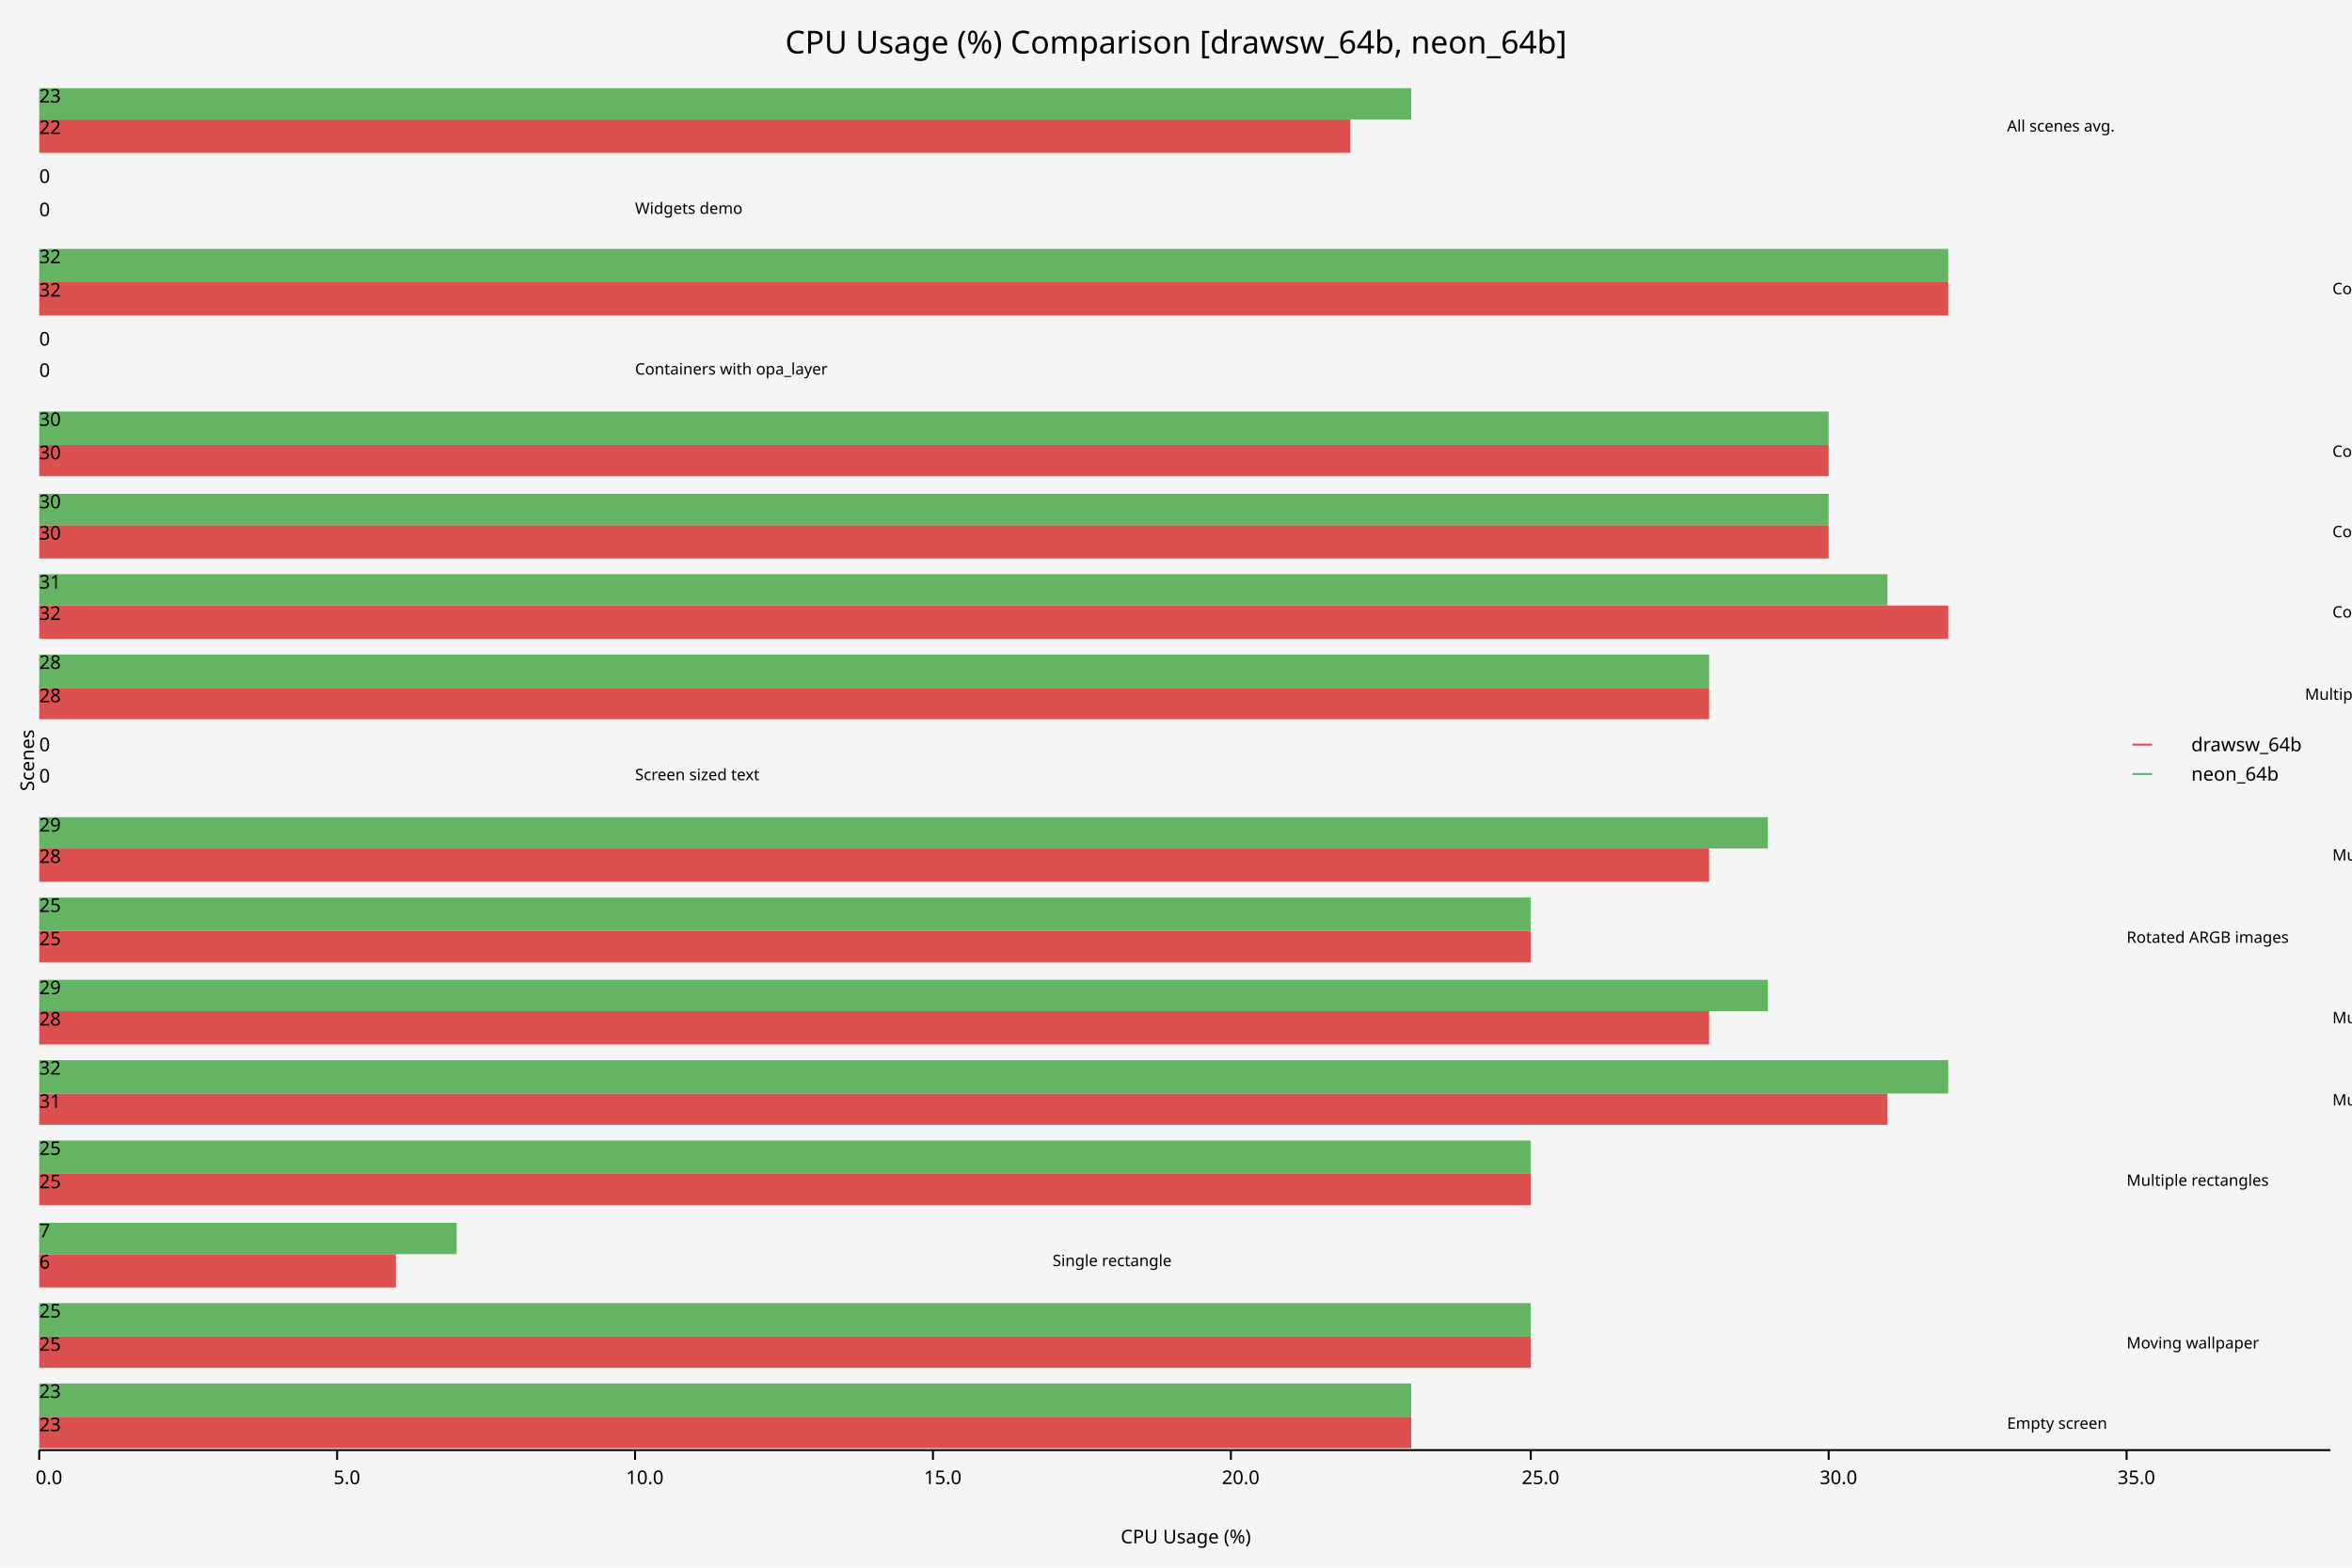
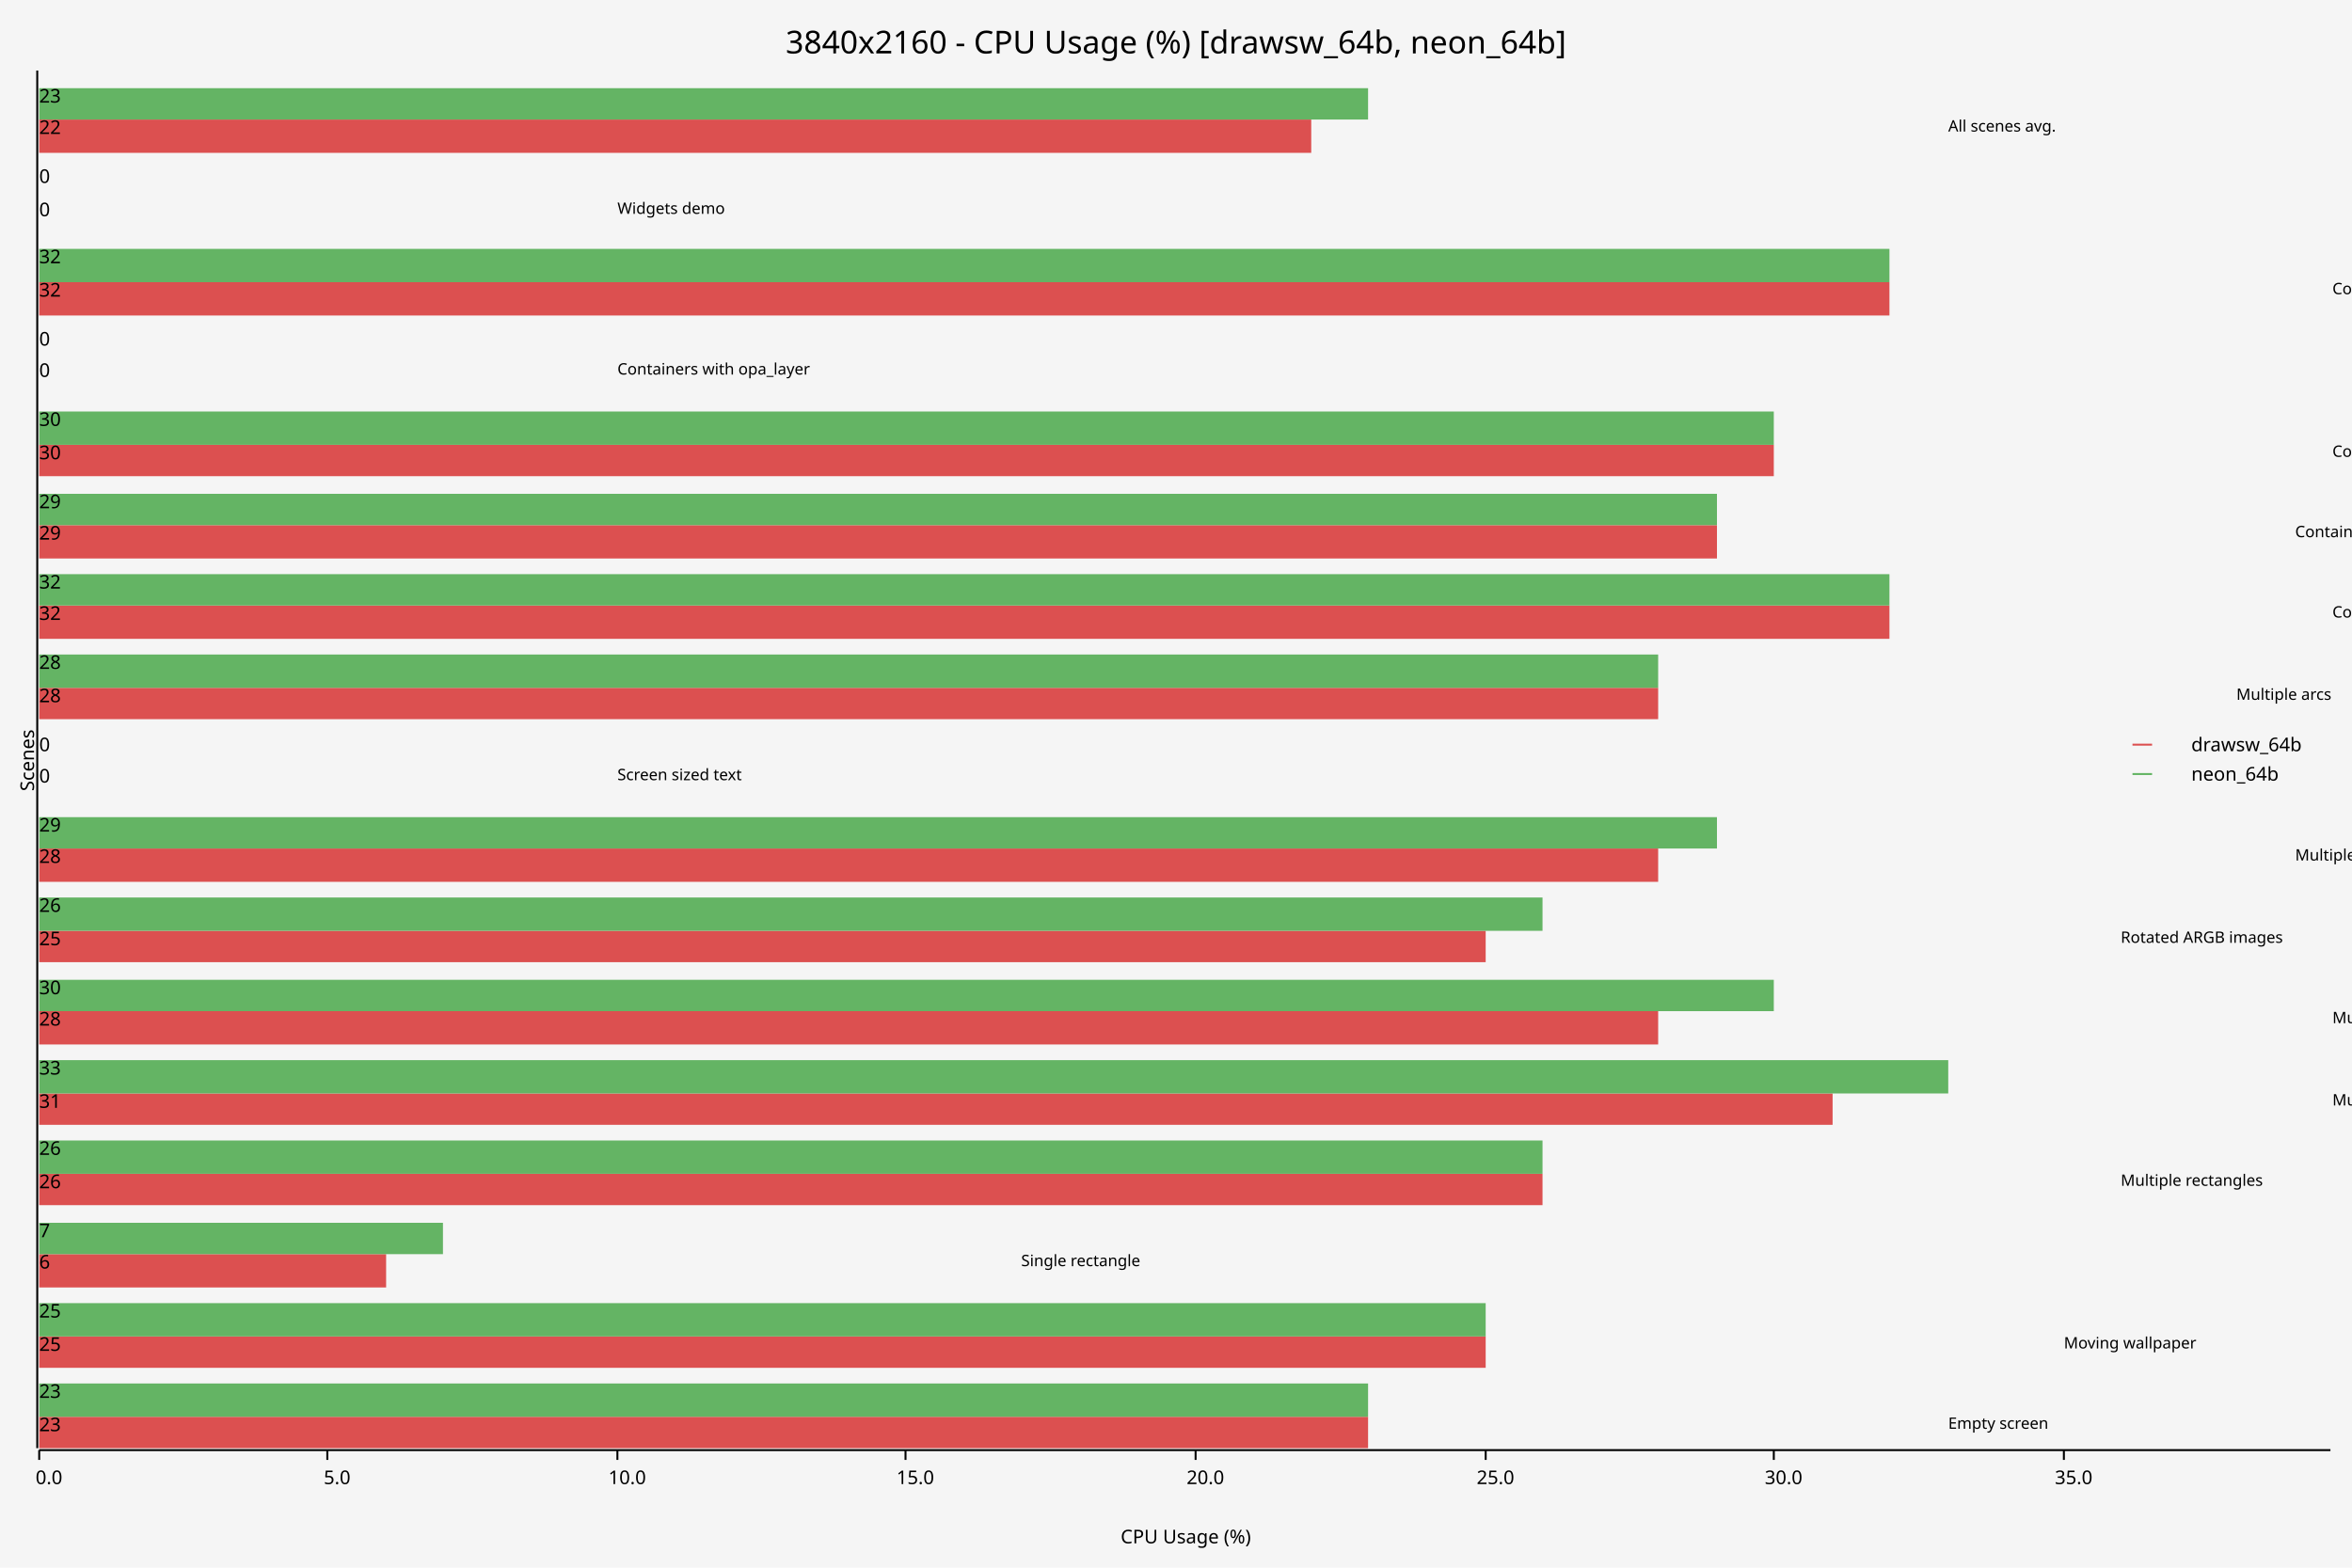
<svg xmlns="http://www.w3.org/2000/svg" width="1200" height="800" viewBox="0 0 1200 800">
  <rect x="0" y="0" width="1200" height="800" opacity="1" fill="#F5F5F5" stroke="none" />
  <text x="600" y="15" dy="0.76em" text-anchor="middle" font-family="sans-serif" font-size="16.129" opacity="1" fill="#000000">
- CPU Usage (%) Comparison [drawsw_64b, neon_64b]
+ 3840x2160 - CPU Usage (%) [drawsw_64b, neon_64b]
</text>
  <text x="10" y="388" dy="0.76em" text-anchor="middle" font-family="sans-serif" font-size="9.677" opacity="1" fill="#000000" transform="rotate(270, 10, 388)">
Scenes
</text>
  <text x="605" y="790" dy="-0.5ex" text-anchor="middle" font-family="sans-serif" font-size="9.677" opacity="1" fill="#000000">
CPU Usage (%)
</text>
+   <polyline fill="none" opacity="1" stroke="#000000" stroke-width="1" points="19,36 19,739 " />
  <polyline fill="none" opacity="1" stroke="#000000" stroke-width="1" points="20,740 1189,740 " />
  <text x="25" y="750" dy="0.76em" text-anchor="middle" font-family="sans-serif" font-size="9.677" opacity="1" fill="#000000">
0.0
</text>
  <polyline fill="none" opacity="1" stroke="#000000" stroke-width="1" points="20,740 20,745 " />
-   <text x="177" y="750" dy="0.76em" text-anchor="middle" font-family="sans-serif" font-size="9.677" opacity="1" fill="#000000">
+   <text x="172" y="750" dy="0.76em" text-anchor="middle" font-family="sans-serif" font-size="9.677" opacity="1" fill="#000000">
5.0
</text>
-   <polyline fill="none" opacity="1" stroke="#000000" stroke-width="1" points="172,740 172,745 " />
-   <text x="329" y="750" dy="0.76em" text-anchor="middle" font-family="sans-serif" font-size="9.677" opacity="1" fill="#000000">
+   <polyline fill="none" opacity="1" stroke="#000000" stroke-width="1" points="167,740 167,745 " />
+   <text x="320" y="750" dy="0.76em" text-anchor="middle" font-family="sans-serif" font-size="9.677" opacity="1" fill="#000000">
10.0
</text>
-   <polyline fill="none" opacity="1" stroke="#000000" stroke-width="1" points="324,740 324,745 " />
-   <text x="481" y="750" dy="0.76em" text-anchor="middle" font-family="sans-serif" font-size="9.677" opacity="1" fill="#000000">
+   <polyline fill="none" opacity="1" stroke="#000000" stroke-width="1" points="315,740 315,745 " />
+   <text x="467" y="750" dy="0.76em" text-anchor="middle" font-family="sans-serif" font-size="9.677" opacity="1" fill="#000000">
15.0
</text>
-   <polyline fill="none" opacity="1" stroke="#000000" stroke-width="1" points="476,740 476,745 " />
-   <text x="633" y="750" dy="0.76em" text-anchor="middle" font-family="sans-serif" font-size="9.677" opacity="1" fill="#000000">
+   <polyline fill="none" opacity="1" stroke="#000000" stroke-width="1" points="462,740 462,745 " />
+   <text x="615" y="750" dy="0.76em" text-anchor="middle" font-family="sans-serif" font-size="9.677" opacity="1" fill="#000000">
20.0
</text>
-   <polyline fill="none" opacity="1" stroke="#000000" stroke-width="1" points="628,740 628,745 " />
-   <text x="786" y="750" dy="0.76em" text-anchor="middle" font-family="sans-serif" font-size="9.677" opacity="1" fill="#000000">
+   <polyline fill="none" opacity="1" stroke="#000000" stroke-width="1" points="610,740 610,745 " />
+   <text x="763" y="750" dy="0.76em" text-anchor="middle" font-family="sans-serif" font-size="9.677" opacity="1" fill="#000000">
25.0
</text>
-   <polyline fill="none" opacity="1" stroke="#000000" stroke-width="1" points="781,740 781,745 " />
-   <text x="938" y="750" dy="0.76em" text-anchor="middle" font-family="sans-serif" font-size="9.677" opacity="1" fill="#000000">
+   <polyline fill="none" opacity="1" stroke="#000000" stroke-width="1" points="758,740 758,745 " />
+   <text x="910" y="750" dy="0.76em" text-anchor="middle" font-family="sans-serif" font-size="9.677" opacity="1" fill="#000000">
30.0
</text>
-   <polyline fill="none" opacity="1" stroke="#000000" stroke-width="1" points="933,740 933,745 " />
-   <text x="1090" y="750" dy="0.76em" text-anchor="middle" font-family="sans-serif" font-size="9.677" opacity="1" fill="#000000">
+   <polyline fill="none" opacity="1" stroke="#000000" stroke-width="1" points="905,740 905,745 " />
+   <text x="1058" y="750" dy="0.76em" text-anchor="middle" font-family="sans-serif" font-size="9.677" opacity="1" fill="#000000">
35.0
</text>
-   <polyline fill="none" opacity="1" stroke="#000000" stroke-width="1" points="1085,740 1085,745 " />
-   <rect x="20" y="723" width="700" height="16" opacity="1" fill="#DC5050" stroke="none" />
-   <rect x="20" y="682" width="761" height="16" opacity="1" fill="#DC5050" stroke="none" />
-   <rect x="20" y="640" width="182" height="17" opacity="1" fill="#DC5050" stroke="none" />
-   <rect x="20" y="599" width="761" height="16" opacity="1" fill="#DC5050" stroke="none" />
-   <rect x="20" y="558" width="943" height="16" opacity="1" fill="#DC5050" stroke="none" />
-   <rect x="20" y="516" width="852" height="17" opacity="1" fill="#DC5050" stroke="none" />
-   <rect x="20" y="475" width="761" height="16" opacity="1" fill="#DC5050" stroke="none" />
-   <rect x="20" y="433" width="852" height="17" opacity="1" fill="#DC5050" stroke="none" />
+   <polyline fill="none" opacity="1" stroke="#000000" stroke-width="1" points="1053,740 1053,745 " />
+   <rect x="20" y="723" width="678" height="16" opacity="1" fill="#DC5050" stroke="none" />
+   <rect x="20" y="682" width="738" height="16" opacity="1" fill="#DC5050" stroke="none" />
+   <rect x="20" y="640" width="177" height="17" opacity="1" fill="#DC5050" stroke="none" />
+   <rect x="20" y="599" width="767" height="16" opacity="1" fill="#DC5050" stroke="none" />
+   <rect x="20" y="558" width="915" height="16" opacity="1" fill="#DC5050" stroke="none" />
+   <rect x="20" y="516" width="826" height="17" opacity="1" fill="#DC5050" stroke="none" />
+   <rect x="20" y="475" width="738" height="16" opacity="1" fill="#DC5050" stroke="none" />
+   <rect x="20" y="433" width="826" height="17" opacity="1" fill="#DC5050" stroke="none" />
  <rect x="20" y="392" width="0" height="17" opacity="1" fill="#DC5050" stroke="none" />
-   <rect x="20" y="351" width="852" height="16" opacity="1" fill="#DC5050" stroke="none" />
-   <rect x="20" y="309" width="974" height="17" opacity="1" fill="#DC5050" stroke="none" />
-   <rect x="20" y="268" width="913" height="17" opacity="1" fill="#DC5050" stroke="none" />
-   <rect x="20" y="227" width="913" height="16" opacity="1" fill="#DC5050" stroke="none" />
+   <rect x="20" y="351" width="826" height="16" opacity="1" fill="#DC5050" stroke="none" />
+   <rect x="20" y="309" width="944" height="17" opacity="1" fill="#DC5050" stroke="none" />
+   <rect x="20" y="268" width="856" height="17" opacity="1" fill="#DC5050" stroke="none" />
+   <rect x="20" y="227" width="885" height="16" opacity="1" fill="#DC5050" stroke="none" />
  <rect x="20" y="185" width="0" height="17" opacity="1" fill="#DC5050" stroke="none" />
-   <rect x="20" y="144" width="974" height="17" opacity="1" fill="#DC5050" stroke="none" />
+   <rect x="20" y="144" width="944" height="17" opacity="1" fill="#DC5050" stroke="none" />
  <rect x="20" y="103" width="0" height="16" opacity="1" fill="#DC5050" stroke="none" />
-   <rect x="20" y="61" width="669" height="17" opacity="1" fill="#DC5050" stroke="none" />
+   <rect x="20" y="61" width="649" height="17" opacity="1" fill="#DC5050" stroke="none" />
  <text x="20" y="723" dy="0.76em" text-anchor="start" font-family="sans-serif" font-size="9.677" opacity="1" fill="#000000">
23
</text>
  <text x="20" y="682" dy="0.76em" text-anchor="start" font-family="sans-serif" font-size="9.677" opacity="1" fill="#000000">
25
</text>
  <text x="20" y="640" dy="0.76em" text-anchor="start" font-family="sans-serif" font-size="9.677" opacity="1" fill="#000000">
6
</text>
  <text x="20" y="599" dy="0.76em" text-anchor="start" font-family="sans-serif" font-size="9.677" opacity="1" fill="#000000">
- 25
+ 26
</text>
  <text x="20" y="558" dy="0.76em" text-anchor="start" font-family="sans-serif" font-size="9.677" opacity="1" fill="#000000">
31
</text>
  <text x="20" y="516" dy="0.76em" text-anchor="start" font-family="sans-serif" font-size="9.677" opacity="1" fill="#000000">
28
</text>
  <text x="20" y="475" dy="0.76em" text-anchor="start" font-family="sans-serif" font-size="9.677" opacity="1" fill="#000000">
25
</text>
  <text x="20" y="433" dy="0.76em" text-anchor="start" font-family="sans-serif" font-size="9.677" opacity="1" fill="#000000">
28
</text>
  <text x="20" y="392" dy="0.76em" text-anchor="start" font-family="sans-serif" font-size="9.677" opacity="1" fill="#000000">
0
</text>
  <text x="20" y="351" dy="0.76em" text-anchor="start" font-family="sans-serif" font-size="9.677" opacity="1" fill="#000000">
28
</text>
  <text x="20" y="309" dy="0.76em" text-anchor="start" font-family="sans-serif" font-size="9.677" opacity="1" fill="#000000">
32
</text>
  <text x="20" y="268" dy="0.76em" text-anchor="start" font-family="sans-serif" font-size="9.677" opacity="1" fill="#000000">
- 30
+ 29
</text>
  <text x="20" y="227" dy="0.76em" text-anchor="start" font-family="sans-serif" font-size="9.677" opacity="1" fill="#000000">
30
</text>
  <text x="20" y="185" dy="0.76em" text-anchor="start" font-family="sans-serif" font-size="9.677" opacity="1" fill="#000000">
0
</text>
  <text x="20" y="144" dy="0.76em" text-anchor="start" font-family="sans-serif" font-size="9.677" opacity="1" fill="#000000">
32
</text>
  <text x="20" y="103" dy="0.76em" text-anchor="start" font-family="sans-serif" font-size="9.677" opacity="1" fill="#000000">
0
</text>
  <text x="20" y="61" dy="0.76em" text-anchor="start" font-family="sans-serif" font-size="9.677" opacity="1" fill="#000000">
22
</text>
-   <rect x="20" y="706" width="700" height="17" opacity="1" fill="#64B464" stroke="none" />
-   <rect x="20" y="665" width="761" height="17" opacity="1" fill="#64B464" stroke="none" />
-   <rect x="20" y="624" width="213" height="16" opacity="1" fill="#64B464" stroke="none" />
-   <rect x="20" y="582" width="761" height="17" opacity="1" fill="#64B464" stroke="none" />
+   <rect x="20" y="706" width="678" height="17" opacity="1" fill="#64B464" stroke="none" />
+   <rect x="20" y="665" width="738" height="17" opacity="1" fill="#64B464" stroke="none" />
+   <rect x="20" y="624" width="206" height="16" opacity="1" fill="#64B464" stroke="none" />
+   <rect x="20" y="582" width="767" height="17" opacity="1" fill="#64B464" stroke="none" />
  <rect x="20" y="541" width="974" height="17" opacity="1" fill="#64B464" stroke="none" />
-   <rect x="20" y="500" width="882" height="16" opacity="1" fill="#64B464" stroke="none" />
-   <rect x="20" y="458" width="761" height="17" opacity="1" fill="#64B464" stroke="none" />
-   <rect x="20" y="417" width="882" height="16" opacity="1" fill="#64B464" stroke="none" />
+   <rect x="20" y="500" width="885" height="16" opacity="1" fill="#64B464" stroke="none" />
+   <rect x="20" y="458" width="767" height="17" opacity="1" fill="#64B464" stroke="none" />
+   <rect x="20" y="417" width="856" height="16" opacity="1" fill="#64B464" stroke="none" />
  <rect x="20" y="376" width="0" height="16" opacity="1" fill="#64B464" stroke="none" />
-   <rect x="20" y="334" width="852" height="17" opacity="1" fill="#64B464" stroke="none" />
-   <rect x="20" y="293" width="943" height="16" opacity="1" fill="#64B464" stroke="none" />
-   <rect x="20" y="252" width="913" height="16" opacity="1" fill="#64B464" stroke="none" />
-   <rect x="20" y="210" width="913" height="17" opacity="1" fill="#64B464" stroke="none" />
+   <rect x="20" y="334" width="826" height="17" opacity="1" fill="#64B464" stroke="none" />
+   <rect x="20" y="293" width="944" height="16" opacity="1" fill="#64B464" stroke="none" />
+   <rect x="20" y="252" width="856" height="16" opacity="1" fill="#64B464" stroke="none" />
+   <rect x="20" y="210" width="885" height="17" opacity="1" fill="#64B464" stroke="none" />
  <rect x="20" y="169" width="0" height="16" opacity="1" fill="#64B464" stroke="none" />
-   <rect x="20" y="127" width="974" height="17" opacity="1" fill="#64B464" stroke="none" />
+   <rect x="20" y="127" width="944" height="17" opacity="1" fill="#64B464" stroke="none" />
  <rect x="20" y="86" width="0" height="17" opacity="1" fill="#64B464" stroke="none" />
-   <rect x="20" y="45" width="700" height="16" opacity="1" fill="#64B464" stroke="none" />
+   <rect x="20" y="45" width="678" height="16" opacity="1" fill="#64B464" stroke="none" />
  <text x="20" y="706" dy="0.76em" text-anchor="start" font-family="sans-serif" font-size="9.677" opacity="1" fill="#000000">
23
</text>
  <text x="20" y="665" dy="0.76em" text-anchor="start" font-family="sans-serif" font-size="9.677" opacity="1" fill="#000000">
25
</text>
  <text x="20" y="624" dy="0.76em" text-anchor="start" font-family="sans-serif" font-size="9.677" opacity="1" fill="#000000">
7
</text>
  <text x="20" y="582" dy="0.76em" text-anchor="start" font-family="sans-serif" font-size="9.677" opacity="1" fill="#000000">
- 25
+ 26
</text>
  <text x="20" y="541" dy="0.76em" text-anchor="start" font-family="sans-serif" font-size="9.677" opacity="1" fill="#000000">
- 32
+ 33
</text>
  <text x="20" y="500" dy="0.76em" text-anchor="start" font-family="sans-serif" font-size="9.677" opacity="1" fill="#000000">
- 29
+ 30
</text>
  <text x="20" y="458" dy="0.76em" text-anchor="start" font-family="sans-serif" font-size="9.677" opacity="1" fill="#000000">
- 25
+ 26
</text>
  <text x="20" y="417" dy="0.76em" text-anchor="start" font-family="sans-serif" font-size="9.677" opacity="1" fill="#000000">
29
</text>
  <text x="20" y="376" dy="0.76em" text-anchor="start" font-family="sans-serif" font-size="9.677" opacity="1" fill="#000000">
0
</text>
  <text x="20" y="334" dy="0.76em" text-anchor="start" font-family="sans-serif" font-size="9.677" opacity="1" fill="#000000">
28
</text>
  <text x="20" y="293" dy="0.76em" text-anchor="start" font-family="sans-serif" font-size="9.677" opacity="1" fill="#000000">
- 31
+ 32
</text>
  <text x="20" y="252" dy="0.76em" text-anchor="start" font-family="sans-serif" font-size="9.677" opacity="1" fill="#000000">
- 30
+ 29
</text>
  <text x="20" y="210" dy="0.76em" text-anchor="start" font-family="sans-serif" font-size="9.677" opacity="1" fill="#000000">
30
</text>
  <text x="20" y="169" dy="0.76em" text-anchor="start" font-family="sans-serif" font-size="9.677" opacity="1" fill="#000000">
0
</text>
  <text x="20" y="127" dy="0.76em" text-anchor="start" font-family="sans-serif" font-size="9.677" opacity="1" fill="#000000">
32
</text>
  <text x="20" y="86" dy="0.76em" text-anchor="start" font-family="sans-serif" font-size="9.677" opacity="1" fill="#000000">
0
</text>
  <text x="20" y="45" dy="0.76em" text-anchor="start" font-family="sans-serif" font-size="9.677" opacity="1" fill="#000000">
23
</text>
-   <text x="1024" y="723" dy="0.76em" text-anchor="start" font-family="sans-serif" font-size="8.065" opacity="1" fill="#000000">
+   <text x="994" y="723" dy="0.76em" text-anchor="start" font-family="sans-serif" font-size="8.065" opacity="1" fill="#000000">
Empty screen
</text>
-   <text x="1085" y="682" dy="0.76em" text-anchor="start" font-family="sans-serif" font-size="8.065" opacity="1" fill="#000000">
+   <text x="1053" y="682" dy="0.76em" text-anchor="start" font-family="sans-serif" font-size="8.065" opacity="1" fill="#000000">
Moving wallpaper
</text>
-   <text x="537" y="640" dy="0.76em" text-anchor="start" font-family="sans-serif" font-size="8.065" opacity="1" fill="#000000">
+   <text x="521" y="640" dy="0.76em" text-anchor="start" font-family="sans-serif" font-size="8.065" opacity="1" fill="#000000">
Single rectangle
</text>
-   <text x="1085" y="599" dy="0.76em" text-anchor="start" font-family="sans-serif" font-size="8.065" opacity="1" fill="#000000">
+   <text x="1082" y="599" dy="0.76em" text-anchor="start" font-family="sans-serif" font-size="8.065" opacity="1" fill="#000000">
Multiple rectangles
</text>
  <text x="1190" y="558" dy="0.76em" text-anchor="start" font-family="sans-serif" font-size="8.065" opacity="1" fill="#000000">
Multiple RGB images
</text>
  <text x="1190" y="516" dy="0.76em" text-anchor="start" font-family="sans-serif" font-size="8.065" opacity="1" fill="#000000">
Multiple ARGB images
</text>
-   <text x="1085" y="475" dy="0.76em" text-anchor="start" font-family="sans-serif" font-size="8.065" opacity="1" fill="#000000">
+   <text x="1082" y="475" dy="0.76em" text-anchor="start" font-family="sans-serif" font-size="8.065" opacity="1" fill="#000000">
Rotated ARGB images
</text>
-   <text x="1190" y="433" dy="0.76em" text-anchor="start" font-family="sans-serif" font-size="8.065" opacity="1" fill="#000000">
+   <text x="1171" y="433" dy="0.76em" text-anchor="start" font-family="sans-serif" font-size="8.065" opacity="1" fill="#000000">
Multiple labels
</text>
-   <text x="324" y="392" dy="0.76em" text-anchor="start" font-family="sans-serif" font-size="8.065" opacity="1" fill="#000000">
+   <text x="315" y="392" dy="0.76em" text-anchor="start" font-family="sans-serif" font-size="8.065" opacity="1" fill="#000000">
Screen sized text
</text>
-   <text x="1176" y="351" dy="0.76em" text-anchor="start" font-family="sans-serif" font-size="8.065" opacity="1" fill="#000000">
+   <text x="1141" y="351" dy="0.76em" text-anchor="start" font-family="sans-serif" font-size="8.065" opacity="1" fill="#000000">
Multiple arcs
</text>
  <text x="1190" y="309" dy="0.76em" text-anchor="start" font-family="sans-serif" font-size="8.065" opacity="1" fill="#000000">
Containers
</text>
-   <text x="1190" y="268" dy="0.76em" text-anchor="start" font-family="sans-serif" font-size="8.065" opacity="1" fill="#000000">
+   <text x="1171" y="268" dy="0.76em" text-anchor="start" font-family="sans-serif" font-size="8.065" opacity="1" fill="#000000">
Containers with overlay
</text>
  <text x="1190" y="227" dy="0.76em" text-anchor="start" font-family="sans-serif" font-size="8.065" opacity="1" fill="#000000">
Containers with opa
</text>
-   <text x="324" y="185" dy="0.76em" text-anchor="start" font-family="sans-serif" font-size="8.065" opacity="1" fill="#000000">
+   <text x="315" y="185" dy="0.76em" text-anchor="start" font-family="sans-serif" font-size="8.065" opacity="1" fill="#000000">
Containers with opa_layer
</text>
  <text x="1190" y="144" dy="0.76em" text-anchor="start" font-family="sans-serif" font-size="8.065" opacity="1" fill="#000000">
Containers with scrolling
</text>
-   <text x="324" y="103" dy="0.76em" text-anchor="start" font-family="sans-serif" font-size="8.065" opacity="1" fill="#000000">
+   <text x="315" y="103" dy="0.76em" text-anchor="start" font-family="sans-serif" font-size="8.065" opacity="1" fill="#000000">
Widgets demo
</text>
-   <text x="1024" y="61" dy="0.76em" text-anchor="start" font-family="sans-serif" font-size="8.065" opacity="1" fill="#000000">
+   <text x="994" y="61" dy="0.76em" text-anchor="start" font-family="sans-serif" font-size="8.065" opacity="1" fill="#000000">
All scenes avg.
</text>
  <text x="1118" y="376" dy="0.76em" text-anchor="start" font-family="sans-serif" font-size="9.677" opacity="1" fill="#000000">
drawsw_64b
</text>
  <text x="1118" y="391" dy="0.76em" text-anchor="start" font-family="sans-serif" font-size="9.677" opacity="1" fill="#000000">
neon_64b
</text>
  <polyline fill="none" opacity="1" stroke="#DC5050" stroke-width="1" points="1088,380 1098,380 " />
  <polyline fill="none" opacity="1" stroke="#64B464" stroke-width="1" points="1088,395 1098,395 " />
</svg>
